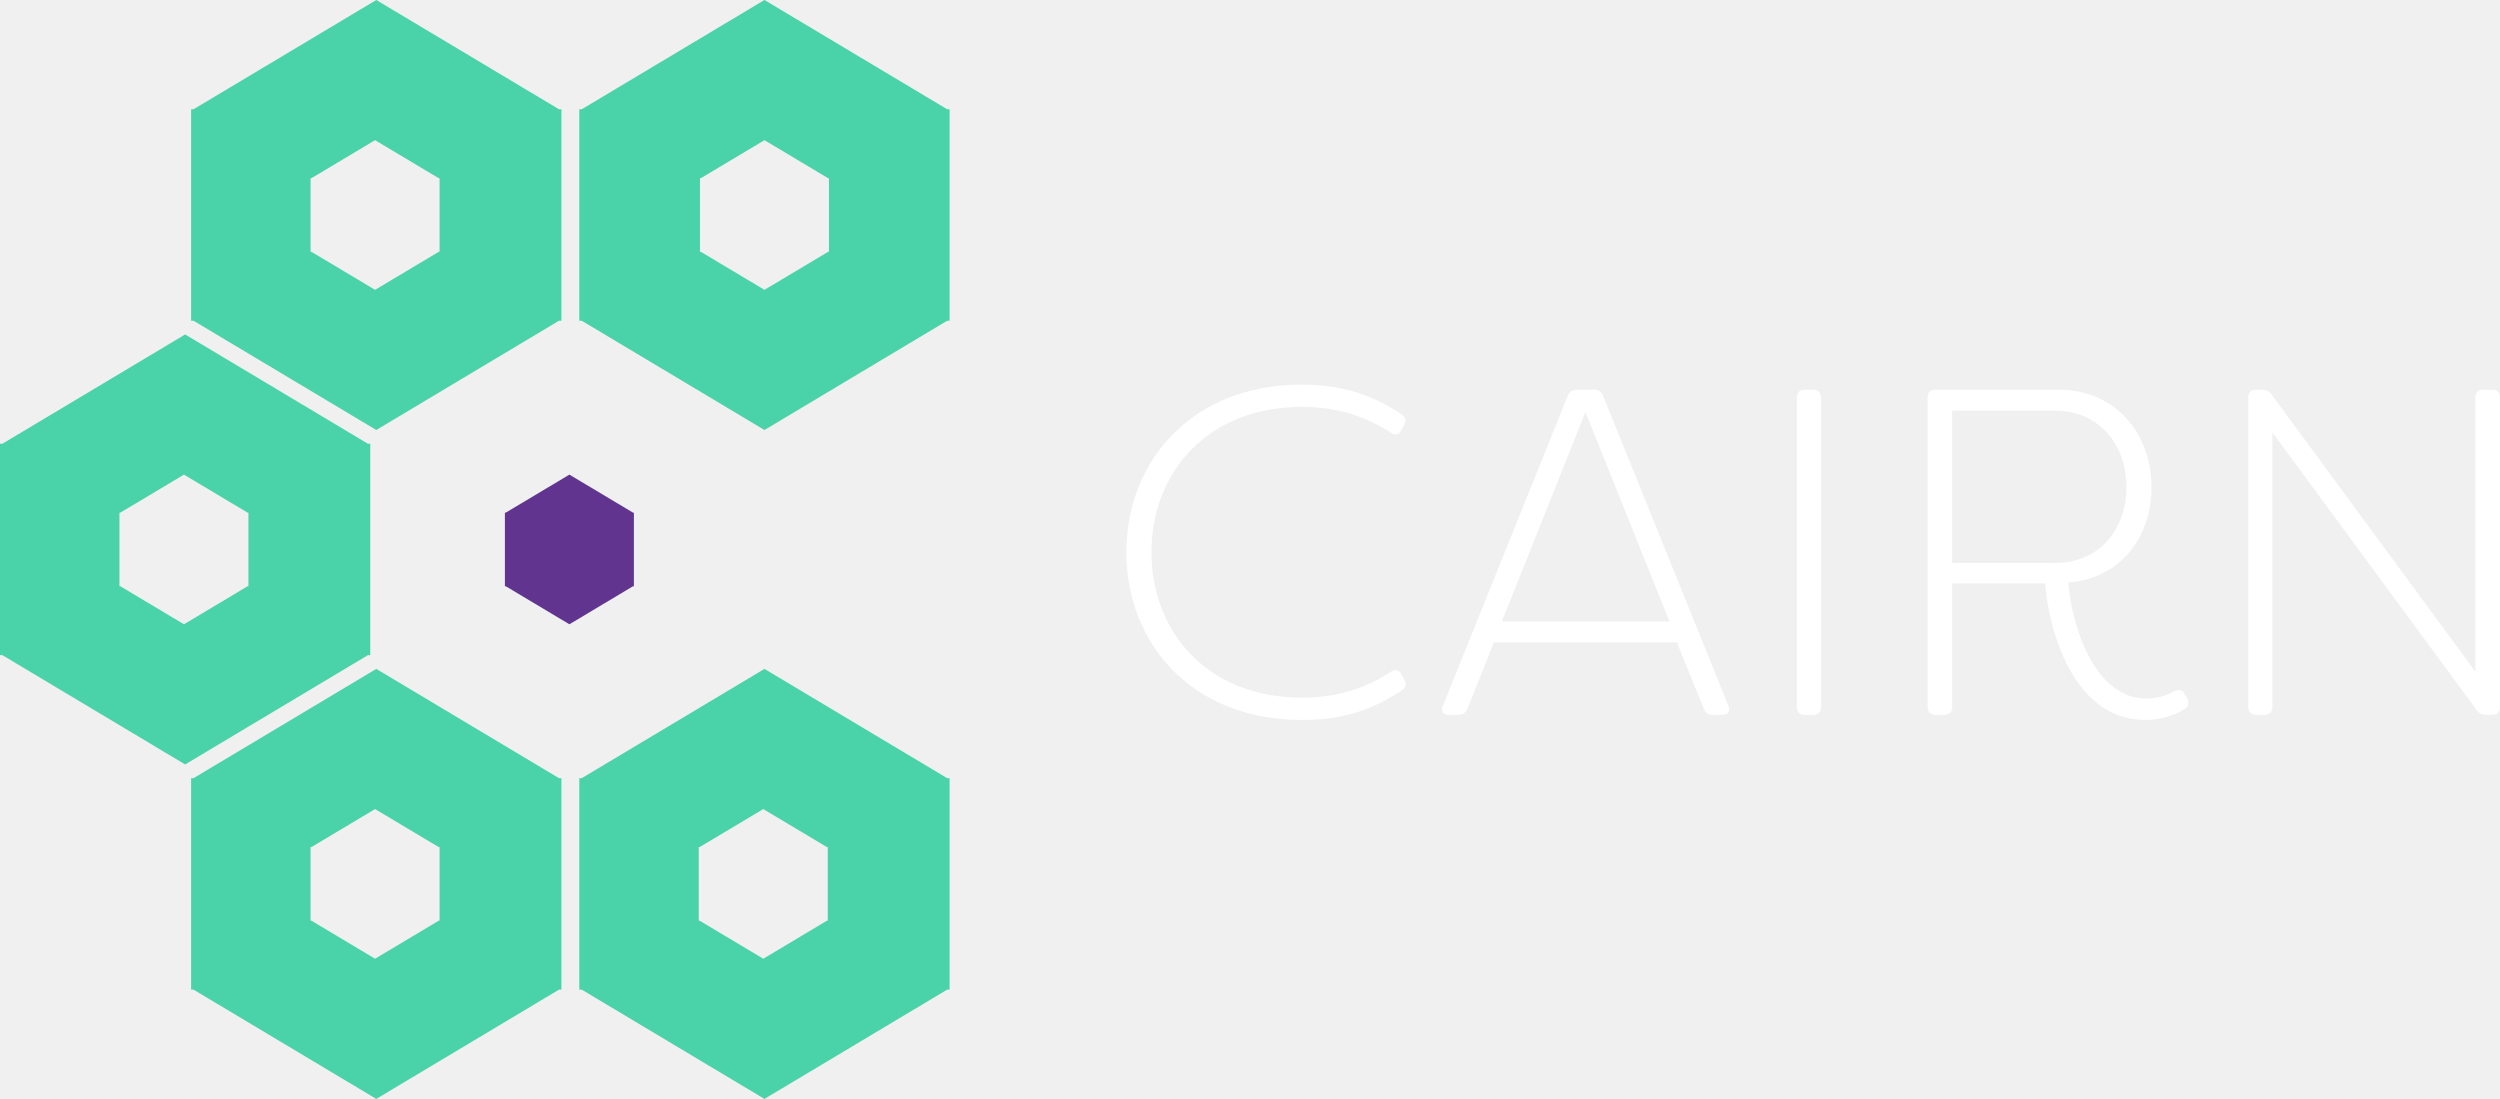
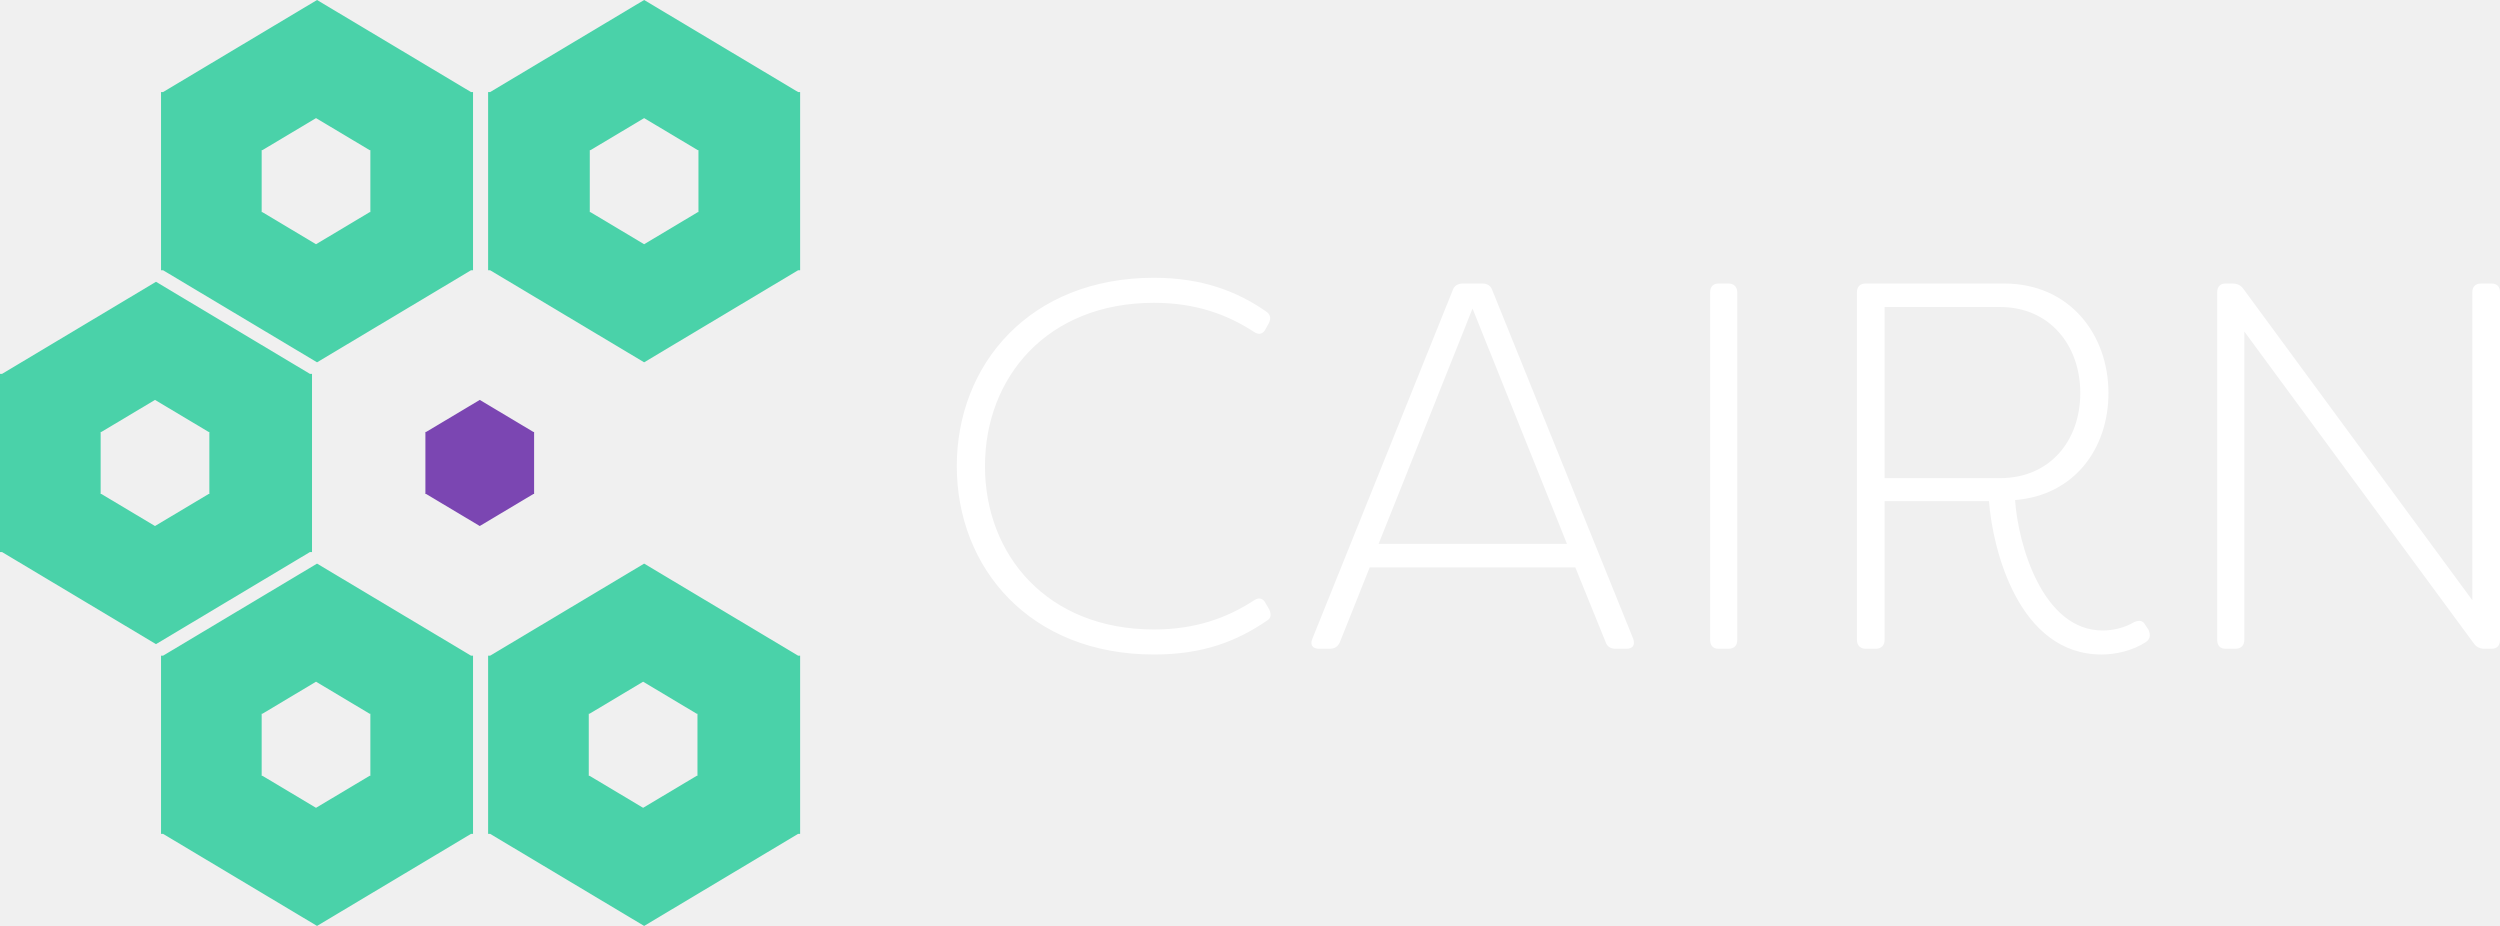
- <svg xmlns="http://www.w3.org/2000/svg" width="91px" height="40px" viewBox="0 0 91 40" version="1.1">
+ <svg xmlns="http://www.w3.org/2000/svg" width="81px" height="30px" viewBox="0 0 81 30" version="1.1">
  <defs />
  <g id="Page-1" stroke="none" stroke-width="1" fill="none" fill-rule="evenodd">
    <g id="Cairn-white">
-       <path d="M47.39,26.206 C43.367,26.206 41,23.4 41,20.103 C41,16.806 43.367,14 47.39,14 C48.946,14 50.078,14.44 51.008,15.082 C51.16,15.183 51.194,15.302 51.11,15.471 L51.008,15.657 C50.924,15.826 50.789,15.86 50.636,15.758 C49.757,15.183 48.726,14.811 47.39,14.811 C43.925,14.811 41.913,17.229 41.913,20.103 C41.913,22.977 43.925,25.395 47.39,25.395 C48.726,25.395 49.757,25.023 50.636,24.448 C50.789,24.346 50.924,24.38 51.008,24.549 L51.127,24.752 C51.194,24.904 51.177,25.023 51.076,25.09 C50.095,25.767 48.997,26.206 47.39,26.206 Z M52.739,26.02 C52.536,26.02 52.435,25.902 52.519,25.699 L57.067,14.406 C57.118,14.254 57.236,14.186 57.405,14.186 L58.031,14.186 C58.183,14.186 58.301,14.254 58.352,14.406 L62.917,25.699 C62.984,25.902 62.9,26.02 62.697,26.02 L62.342,26.02 C62.19,26.02 62.071,25.953 62.021,25.8 L61.04,23.383 L54.379,23.383 L53.415,25.8 C53.348,25.953 53.246,26.02 53.077,26.02 L52.739,26.02 Z M54.667,22.622 L60.77,22.622 L57.71,14.997 L54.667,22.622 Z M65.679,26.02 C65.51,26.02 65.408,25.919 65.408,25.733 L65.408,14.473 C65.408,14.287 65.51,14.186 65.679,14.186 L66,14.186 C66.169,14.186 66.287,14.287 66.287,14.473 L66.287,25.733 C66.287,25.919 66.186,26.02 66,26.02 L65.679,26.02 Z M78.094,26.206 C75.406,26.206 74.561,22.808 74.443,21.236 L71.061,21.236 L71.061,25.733 C71.061,25.902 70.96,26.02 70.774,26.02 L70.453,26.02 C70.284,26.02 70.165,25.919 70.165,25.733 L70.165,14.473 C70.165,14.287 70.267,14.186 70.453,14.186 L74.933,14.186 C77.063,14.186 78.314,15.843 78.314,17.736 C78.314,19.545 77.198,21.05 75.288,21.202 C75.389,22.656 76.184,25.428 78.128,25.428 C78.449,25.428 78.838,25.344 79.142,25.158 C79.295,25.09 79.43,25.09 79.514,25.259 L79.616,25.412 C79.683,25.581 79.667,25.699 79.531,25.8 C79.092,26.088 78.534,26.206 78.094,26.206 Z M71.061,20.492 L74.798,20.492 C76.421,20.492 77.401,19.275 77.401,17.736 C77.401,16.198 76.421,14.947 74.798,14.947 L71.061,14.947 L71.061,20.492 Z M82.107,26.02 C81.938,26.02 81.837,25.919 81.837,25.733 L81.837,14.473 C81.837,14.287 81.938,14.186 82.107,14.186 L82.327,14.186 C82.479,14.186 82.598,14.237 82.682,14.355 L90.104,24.448 L90.104,14.473 C90.104,14.287 90.205,14.186 90.391,14.186 L90.73,14.186 C90.899,14.186 91,14.287 91,14.473 L91,25.733 C91,25.919 90.899,26.02 90.73,26.02 L90.493,26.02 C90.358,26.02 90.239,25.969 90.155,25.851 L82.716,15.741 L82.716,25.733 C82.716,25.902 82.615,26.02 82.429,26.02 L82.107,26.02 Z" id="CAIRN" fill="#FFFFFF" />
+       <path d="M37.39,21.206 C33.367,21.206 31,18.4 31,15.103 C31,11.806 33.367,9 37.39,9 C38.946,9 40.078,9.44 41.008,10.082 C41.16,10.183 41.194,10.302 41.11,10.471 L41.008,10.657 C40.924,10.826 40.789,10.86 40.636,10.758 C39.757,10.183 38.726,9.811 37.39,9.811 C33.925,9.811 31.913,12.229 31.913,15.103 C31.913,17.977 33.925,20.395 37.39,20.395 C38.726,20.395 39.757,20.023 40.636,19.448 C40.789,19.346 40.924,19.38 41.008,19.549 L41.127,19.752 C41.194,19.904 41.177,20.023 41.076,20.09 C40.095,20.767 38.997,21.206 37.39,21.206 Z M42.739,21.02 C42.536,21.02 42.435,20.902 42.519,20.699 L47.067,9.406 C47.118,9.254 47.236,9.186 47.405,9.186 L48.031,9.186 C48.183,9.186 48.301,9.254 48.352,9.406 L52.917,20.699 C52.984,20.902 52.9,21.02 52.697,21.02 L52.342,21.02 C52.19,21.02 52.071,20.953 52.021,20.8 L51.04,18.383 L44.379,18.383 L43.415,20.8 C43.348,20.953 43.246,21.02 43.077,21.02 L42.739,21.02 Z M44.667,17.622 L50.77,17.622 L47.71,9.997 L44.667,17.622 Z M55.679,21.02 C55.51,21.02 55.408,20.919 55.408,20.733 L55.408,9.473 C55.408,9.287 55.51,9.186 55.679,9.186 L56,9.186 C56.169,9.186 56.287,9.287 56.287,9.473 L56.287,20.733 C56.287,20.919 56.186,21.02 56,21.02 L55.679,21.02 Z M68.094,21.206 C65.406,21.206 64.561,17.808 64.443,16.236 L61.061,16.236 L61.061,20.733 C61.061,20.902 60.96,21.02 60.774,21.02 L60.453,21.02 C60.284,21.02 60.165,20.919 60.165,20.733 L60.165,9.473 C60.165,9.287 60.267,9.186 60.453,9.186 L64.933,9.186 C67.063,9.186 68.314,10.843 68.314,12.736 C68.314,14.545 67.198,16.05 65.288,16.202 C65.389,17.656 66.184,20.428 68.128,20.428 C68.449,20.428 68.838,20.344 69.142,20.158 C69.295,20.09 69.43,20.09 69.514,20.259 L69.616,20.412 C69.683,20.581 69.667,20.699 69.531,20.8 C69.092,21.088 68.534,21.206 68.094,21.206 Z M61.061,15.492 L64.798,15.492 C66.421,15.492 67.401,14.275 67.401,12.736 C67.401,11.198 66.421,9.947 64.798,9.947 L61.061,9.947 L61.061,15.492 Z M72.107,21.02 C71.938,21.02 71.837,20.919 71.837,20.733 L71.837,9.473 C71.837,9.287 71.938,9.186 72.107,9.186 L72.327,9.186 C72.479,9.186 72.598,9.237 72.682,9.355 L80.104,19.448 L80.104,9.473 C80.104,9.287 80.205,9.186 80.391,9.186 L80.73,9.186 C80.899,9.186 81,9.287 81,9.473 L81,20.733 C81,20.919 80.899,21.02 80.73,21.02 L80.493,21.02 C80.358,21.02 80.239,20.969 80.155,20.851 L72.716,10.741 L72.716,20.733 C72.716,20.902 72.615,21.02 72.429,21.02 L72.107,21.02 Z" id="CAIRN" fill="#FFFFFF" />
      <g id="Icon">
-         <path d="M0.087,23.848 L0,23.848 L0,16.152 L0.087,16.152 L6.739,12.174 L13.391,16.152 L13.478,16.152 L13.478,23.848 L13.391,23.848 L6.739,27.826 L0.087,23.848 Z M4.378,21.339 L6.696,22.724 L9.013,21.339 L9.043,21.339 L9.043,18.661 L9.013,18.661 L6.696,17.276 L4.378,18.661 L4.348,18.661 L4.348,21.339 L4.378,21.339 Z" id="Combined-Shape" fill="#4AD2A9" />
-         <path d="M7.043,11.674 L6.957,11.674 L6.957,3.978 L7.043,3.978 L13.696,0 L20.348,3.978 L20.435,3.978 L20.435,11.674 L20.348,11.674 L13.696,15.652 L7.043,11.674 Z M11.335,9.166 L13.652,10.55 L15.97,9.166 L16,9.166 L16,6.487 L15.97,6.487 L13.652,5.102 L11.335,6.487 L11.304,6.487 L11.304,9.166 L11.335,9.166 Z" id="Combined-Shape" fill="#4AD2A9" />
-         <path d="M7.043,36.022 L6.957,36.022 L6.957,28.326 L7.043,28.326 L13.696,24.348 L20.348,28.326 L20.435,28.326 L20.435,36.022 L20.348,36.022 L13.696,40 L7.043,36.022 Z M11.335,33.513 L13.652,34.898 L15.97,33.513 L16,33.513 L16,30.834 L15.97,30.834 L13.652,29.45 L11.335,30.834 L11.304,30.834 L11.304,33.513 L11.335,33.513 Z" id="Combined-Shape" fill="#4AD2A9" />
-         <path d="M21.174,36.022 L21.087,36.022 L21.087,28.326 L21.174,28.326 L27.826,24.348 L34.478,28.326 L34.565,28.326 L34.565,36.022 L34.478,36.022 L27.826,40 L21.174,36.022 Z M25.465,33.513 L27.783,34.898 L30.1,33.513 L30.13,33.513 L30.13,30.834 L30.1,30.834 L27.783,29.45 L25.465,30.834 L25.435,30.834 L25.435,33.513 L25.465,33.513 Z" id="Combined-Shape" fill="#4AD2A9" />
-         <polygon id="Combined-Shape" fill="#61358F" points="18.408 21.339 18.378 21.339 18.378 18.661 18.408 18.661 20.726 17.276 23.043 18.661 23.074 18.661 23.074 21.339 23.043 21.339 20.726 22.724" />
-         <path d="M21.174,11.674 L21.087,11.674 L21.087,3.978 L21.174,3.978 L27.826,0 L34.478,3.978 L34.565,3.978 L34.565,11.674 L34.478,11.674 L27.826,15.652 L21.174,11.674 Z M25.509,9.166 L27.826,10.55 L30.144,9.166 L30.174,9.166 L30.174,6.487 L30.144,6.487 L27.826,5.102 L25.509,6.487 L25.478,6.487 L25.478,9.166 L25.509,9.166 Z" id="Combined-Shape" fill="#4AD2A9" />
+         <path d="M0.065,17.886 L0,17.886 L0,12.114 L0.065,12.114 L5.054,9.13 L10.043,12.114 L10.109,12.114 L10.109,17.886 L10.043,17.886 L5.054,20.87 L0.065,17.886 Z M3.284,16.005 L5.022,17.043 L6.76,16.005 L6.783,16.005 L6.783,13.995 L6.76,13.995 L5.022,12.957 L3.284,13.995 L3.261,13.995 L3.261,16.005 L3.284,16.005 Z" id="Combined-Shape" fill="#4AD2A9" />
+         <path d="M5.283,8.756 L5.217,8.756 L5.217,2.983 L5.283,2.983 L10.272,0 L15.261,2.983 L15.326,2.983 L15.326,8.756 L15.261,8.756 L10.272,11.739 L5.283,8.756 Z M8.501,6.874 L10.239,7.913 L11.977,6.874 L12,6.874 L12,4.865 L11.977,4.865 L10.239,3.827 L8.501,4.865 L8.478,4.865 L8.478,6.874 L8.501,6.874 Z" id="Combined-Shape" fill="#4AD2A9" />
+         <path d="M5.283,27.017 L5.217,27.017 L5.217,21.244 L5.283,21.244 L10.272,18.261 L15.261,21.244 L15.326,21.244 L15.326,27.017 L15.261,27.017 L10.272,30 L5.283,27.017 Z M8.501,25.135 L10.239,26.173 L11.977,25.135 L12,25.135 L12,23.126 L11.977,23.126 L10.239,22.087 L8.501,23.126 L8.478,23.126 L8.478,25.135 L8.501,25.135 Z" id="Combined-Shape" fill="#4AD2A9" />
+         <path d="M15.88,27.017 L15.815,27.017 L15.815,21.244 L15.88,21.244 L20.87,18.261 L25.859,21.244 L25.924,21.244 L25.924,27.017 L25.859,27.017 L20.87,30 L15.88,27.017 Z M19.099,25.135 L20.837,26.173 L22.575,25.135 L22.598,25.135 L22.598,23.126 L22.575,23.126 L20.837,22.087 L19.099,23.126 L19.076,23.126 L19.076,25.135 L19.099,25.135 Z" id="Combined-Shape" fill="#4AD2A9" />
+         <polygon id="Combined-Shape" fill="#7B46B2" points="13.806 16.005 13.783 16.005 13.783 13.995 13.806 13.995 15.544 12.957 17.282 13.995 17.305 13.995 17.305 16.005 17.282 16.005 15.544 17.043" />
+         <path d="M15.88,8.756 L15.815,8.756 L15.815,2.983 L15.88,2.983 L20.87,0 L25.859,2.983 L25.924,2.983 L25.924,8.756 L25.859,8.756 L20.87,11.739 L15.88,8.756 Z M19.131,6.874 L20.87,7.913 L22.608,6.874 L22.63,6.874 L22.63,4.865 L22.608,4.865 L20.87,3.827 L19.131,4.865 L19.109,4.865 L19.109,6.874 L19.131,6.874 Z" id="Combined-Shape" fill="#4AD2A9" />
      </g>
    </g>
  </g>
</svg>
